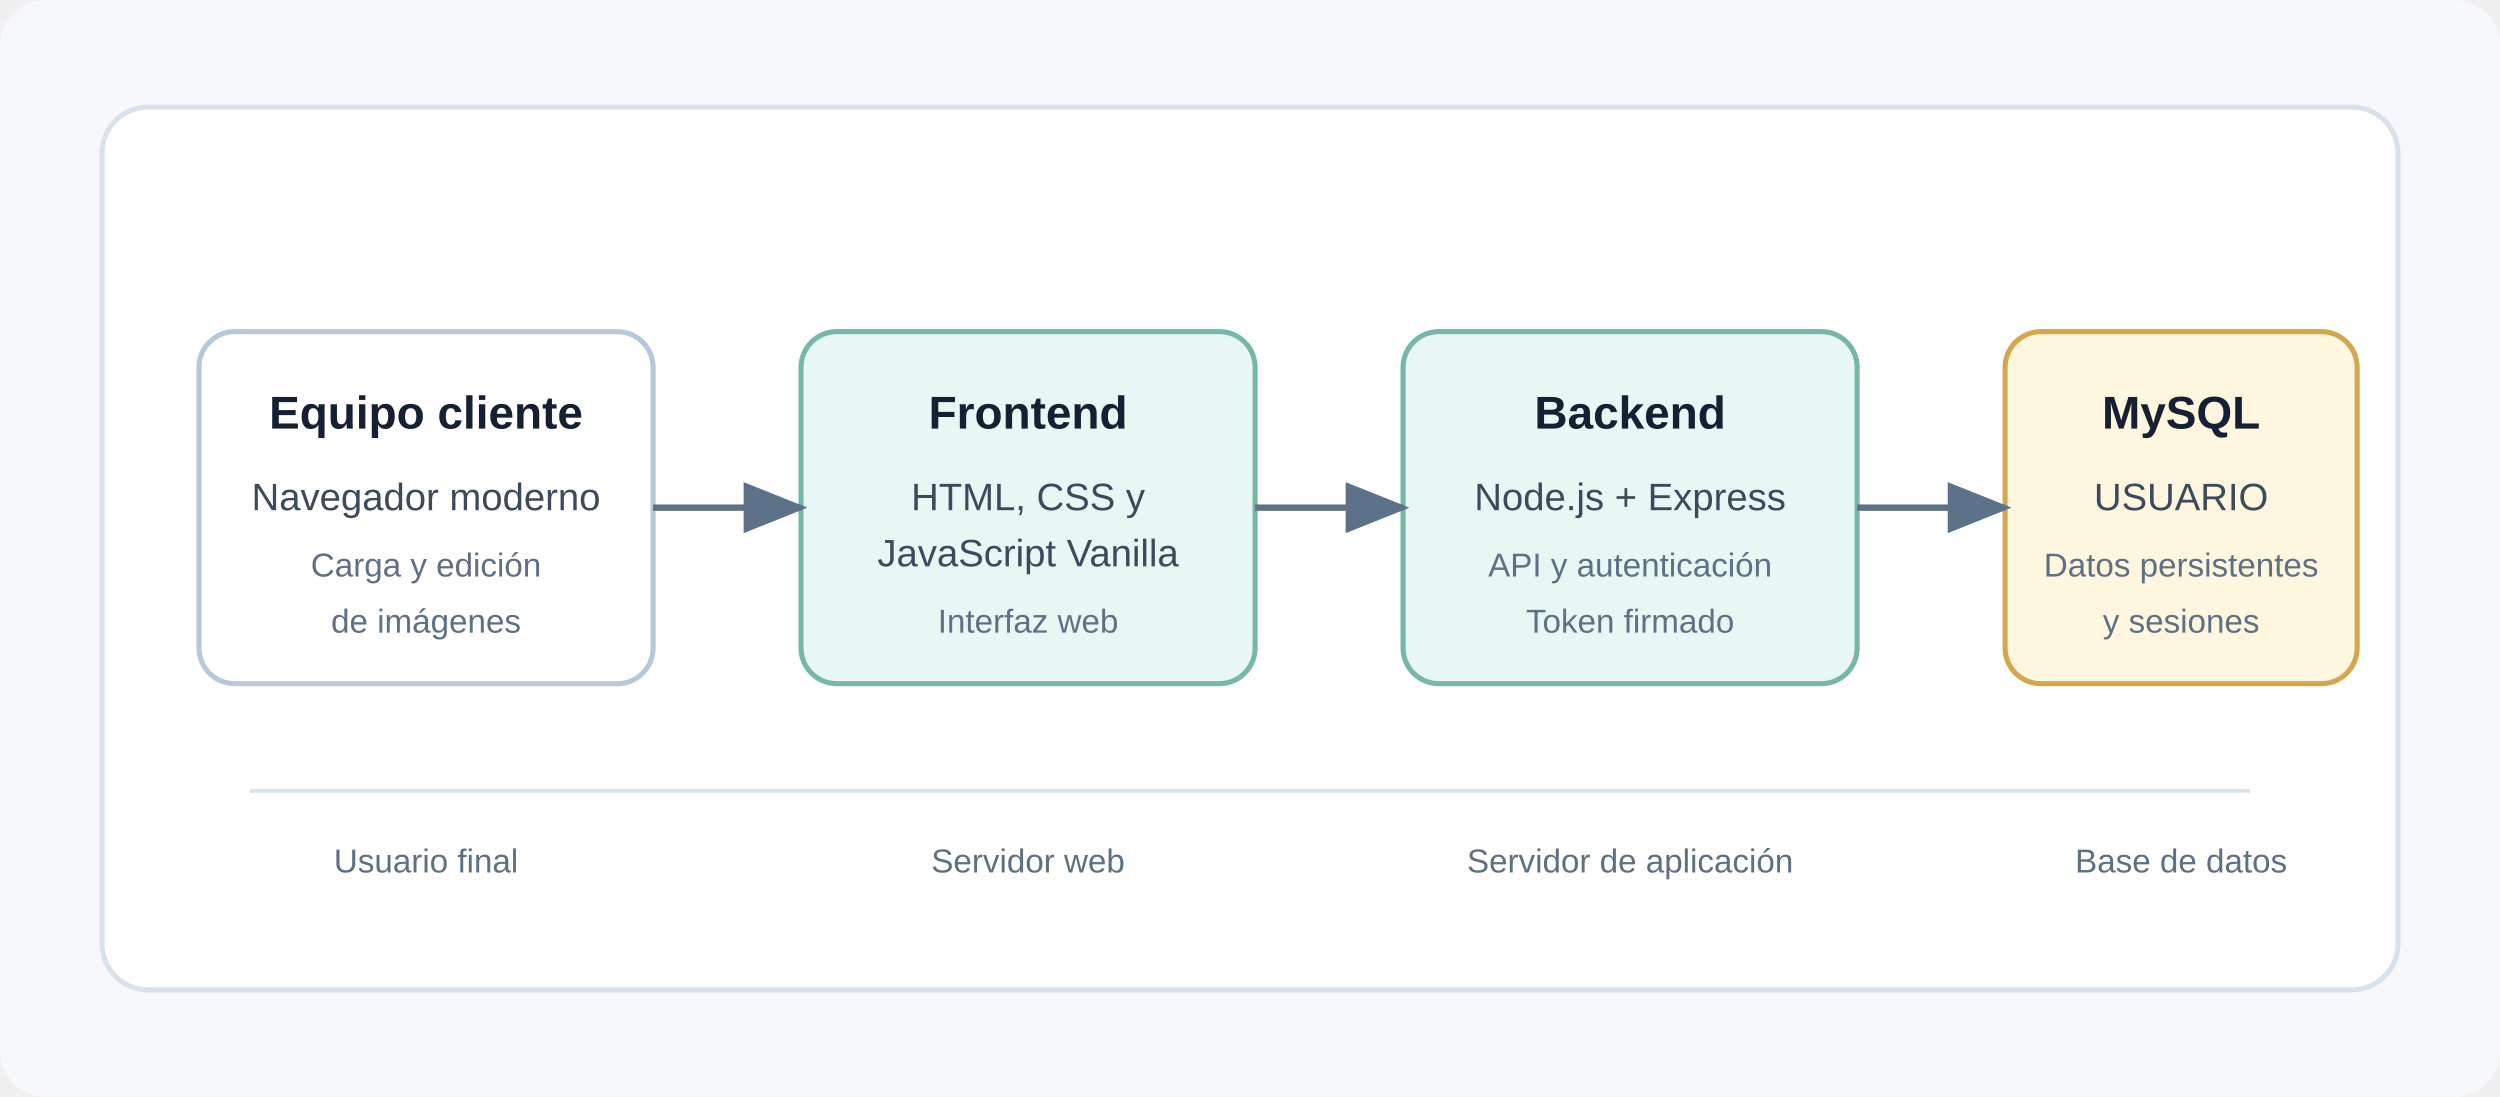
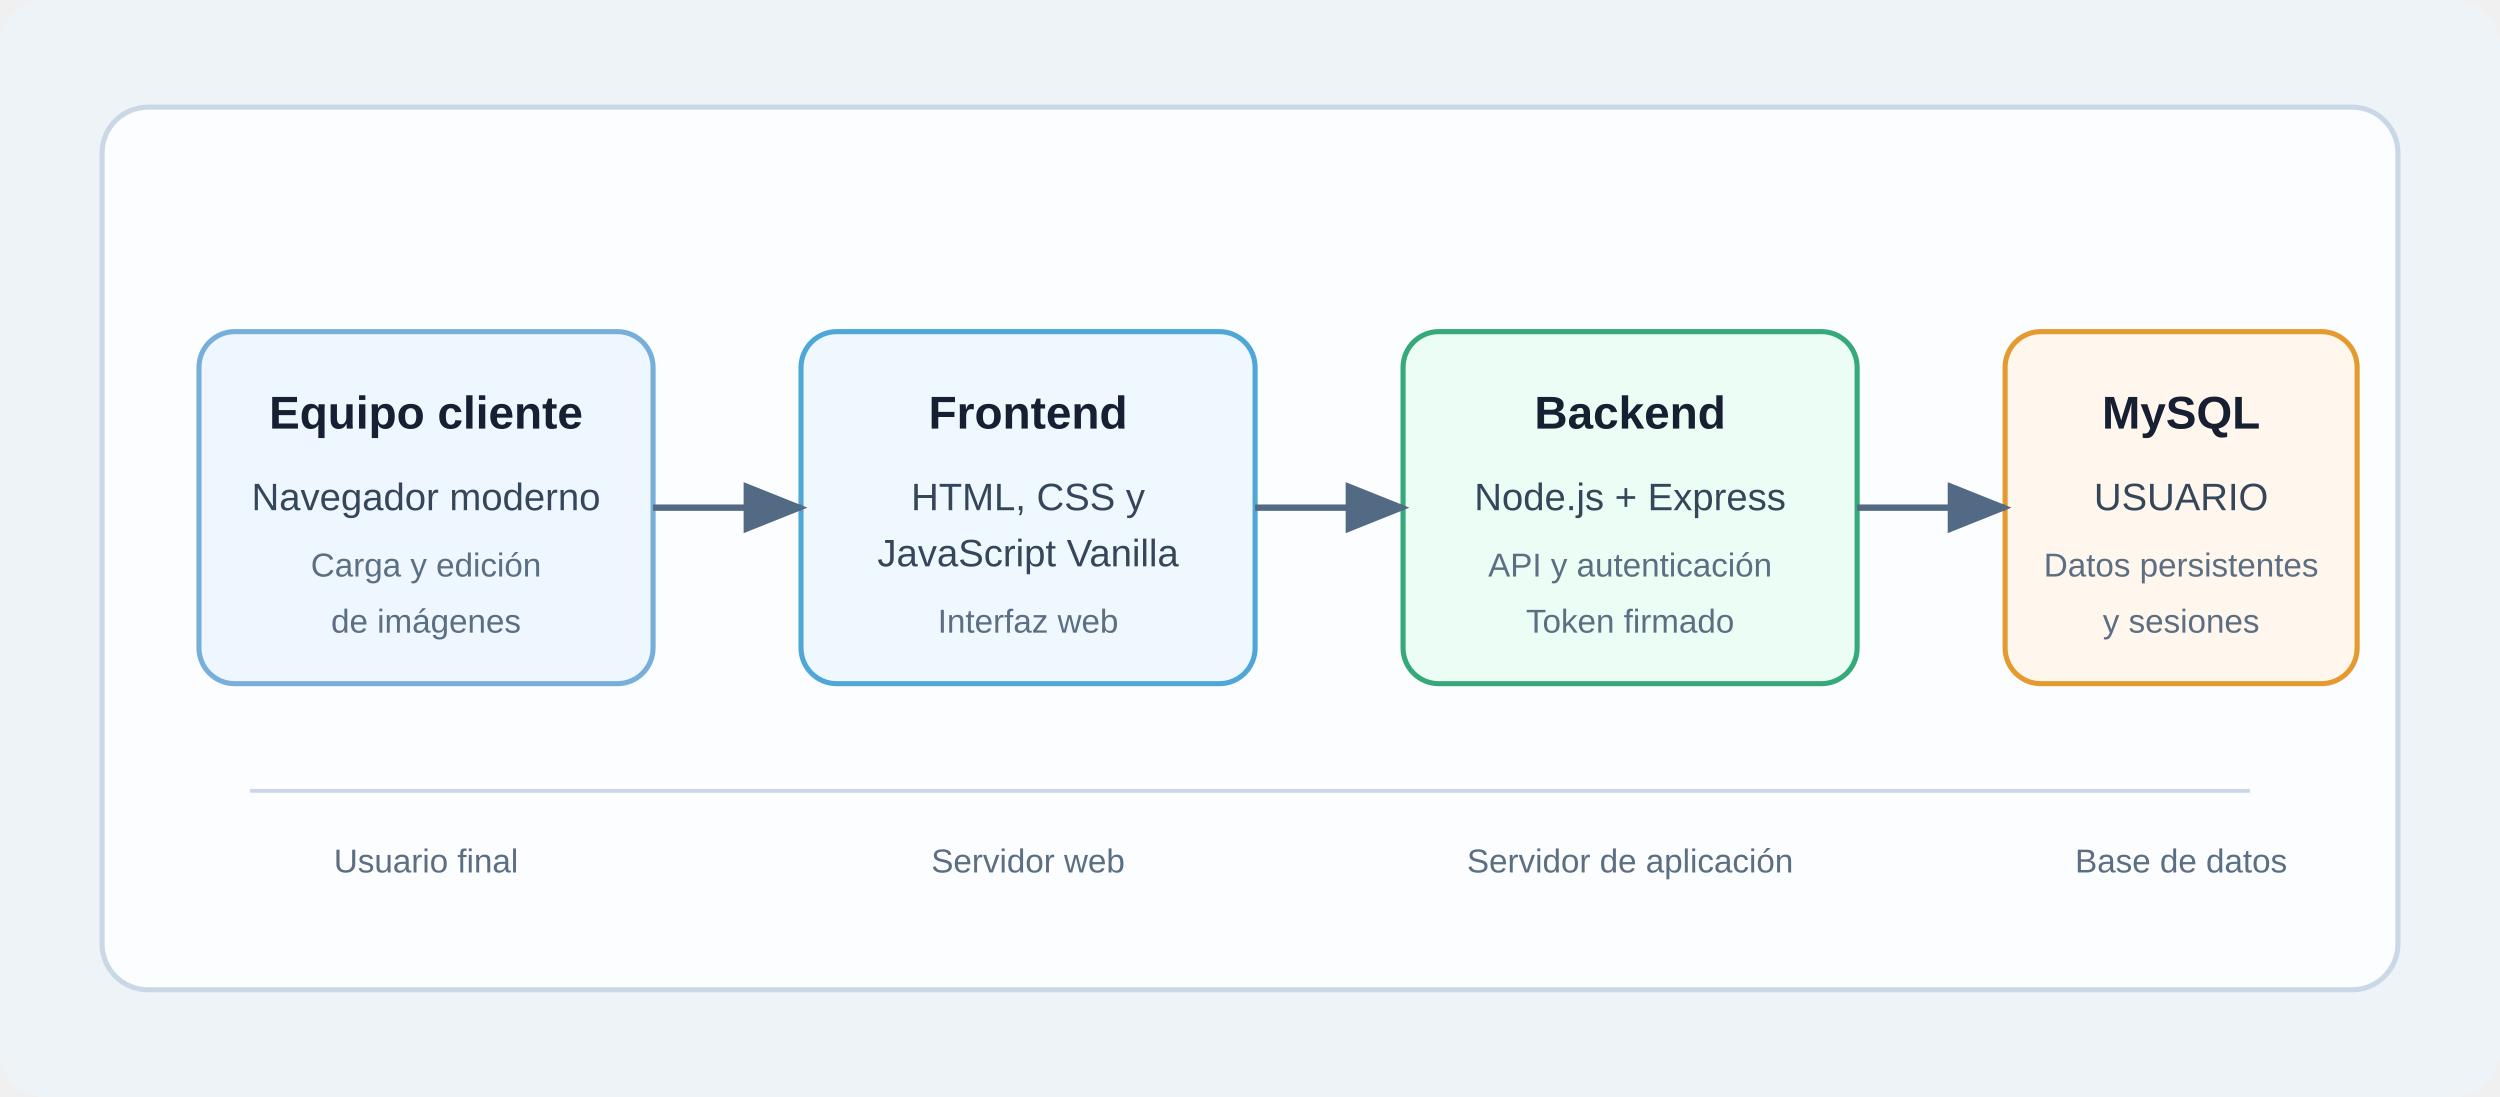
<svg xmlns="http://www.w3.org/2000/svg" width="980" height="430" viewBox="0 0 980 430" role="img" aria-labelledby="title desc">
  <defs>
    <style>
-       .bg { fill: #f6f8fb; }
-       .band { fill: #ffffff; stroke: #d9e2ec; stroke-width: 2; }
-       .card { fill: #ffffff; stroke: #b9c8d8; stroke-width: 2; }
-       .accent { fill: #e9f7f4; stroke: #77b7a8; stroke-width: 2; }
-       .db { fill: #fff6df; stroke: #d4a74f; stroke-width: 2; }
+       .bg { fill: #eef3f8; }
+       .band { fill: #fbfdff; stroke: #c9d7e6; stroke-width: 2; }
+       .client { fill: #eef7ff; stroke: #78aeda; stroke-width: 2; }
+       .front { fill: #f0f8ff; stroke: #4fa7d8; stroke-width: 2; }
+       .back { fill: #ecfdf5; stroke: #35a979; stroke-width: 2; }
+       .db { fill: #fff7ed; stroke: #e59a2f; stroke-width: 2; }
      .title { font: 700 18px Arial, Helvetica, sans-serif; fill: #172033; }
-       .text { font: 15px Arial, Helvetica, sans-serif; fill: #3d4a5c; }
-       .small { font: 13px Arial, Helvetica, sans-serif; fill: #607084; }
-       .arrow { stroke: #5d7188; stroke-width: 2.5; fill: none; marker-end: url(#arrowhead); }
-       .line { stroke: #d9e2ec; stroke-width: 1.5; }
+       .text { font: 15px Arial, Helvetica, sans-serif; fill: #35465a; }
+       .small { font: 13px Arial, Helvetica, sans-serif; fill: #5c6e82; }
+       .arrow { stroke: #526a83; stroke-width: 2.5; fill: none; marker-end: url(#arrowhead); }
+       .line { stroke: #c9d7e6; stroke-width: 1.5; }
    </style>
    <marker id="arrowhead" markerWidth="10" markerHeight="8" refX="9" refY="4" orient="auto">
-       <path d="M0,0 L10,4 L0,8 Z" fill="#5d7188" />
+       <path d="M0,0 L10,4 L0,8 Z" fill="#526a83" />
    </marker>
  </defs>
  <rect class="bg" x="0" y="0" width="980" height="430" rx="18" />
  <rect class="band" x="40" y="42" width="900" height="346" rx="18" />
-   <rect class="card" x="78" y="130" width="178" height="138" rx="14" />
+   <rect class="client" x="78" y="130" width="178" height="138" rx="14" />
  <text class="title" x="167" y="168" text-anchor="middle">Equipo cliente</text>
  <text class="text" x="167" y="200" text-anchor="middle">Navegador moderno</text>
  <text class="small" x="167" y="226" text-anchor="middle">Carga y edición</text>
  <text class="small" x="167" y="248" text-anchor="middle">de imágenes</text>
-   <rect class="accent" x="314" y="130" width="178" height="138" rx="14" />
+   <rect class="front" x="314" y="130" width="178" height="138" rx="14" />
  <text class="title" x="403" y="168" text-anchor="middle">Frontend</text>
  <text class="text" x="403" y="200" text-anchor="middle">HTML, CSS y</text>
  <text class="text" x="403" y="222" text-anchor="middle">JavaScript Vanilla</text>
  <text class="small" x="403" y="248" text-anchor="middle">Interfaz web</text>
-   <rect class="accent" x="550" y="130" width="178" height="138" rx="14" />
+   <rect class="back" x="550" y="130" width="178" height="138" rx="14" />
  <text class="title" x="639" y="168" text-anchor="middle">Backend</text>
  <text class="text" x="639" y="200" text-anchor="middle">Node.js + Express</text>
  <text class="small" x="639" y="226" text-anchor="middle">API y autenticación</text>
  <text class="small" x="639" y="248" text-anchor="middle">Token firmado</text>
  <rect class="db" x="786" y="130" width="138" height="138" rx="14" />
  <text class="title" x="855" y="168" text-anchor="middle">MySQL</text>
  <text class="text" x="855" y="200" text-anchor="middle">USUARIO</text>
  <text class="small" x="855" y="226" text-anchor="middle">Datos persistentes</text>
  <text class="small" x="855" y="248" text-anchor="middle">y sesiones</text>
  <path class="arrow" d="M256 199 H314" />
  <path class="arrow" d="M492 199 H550" />
  <path class="arrow" d="M728 199 H786" />
  <line class="line" x1="98" y1="310" x2="882" y2="310" />
  <text class="small" x="167" y="342" text-anchor="middle">Usuario final</text>
  <text class="small" x="403" y="342" text-anchor="middle">Servidor web</text>
  <text class="small" x="639" y="342" text-anchor="middle">Servidor de aplicación</text>
  <text class="small" x="855" y="342" text-anchor="middle">Base de datos</text>
</svg>
